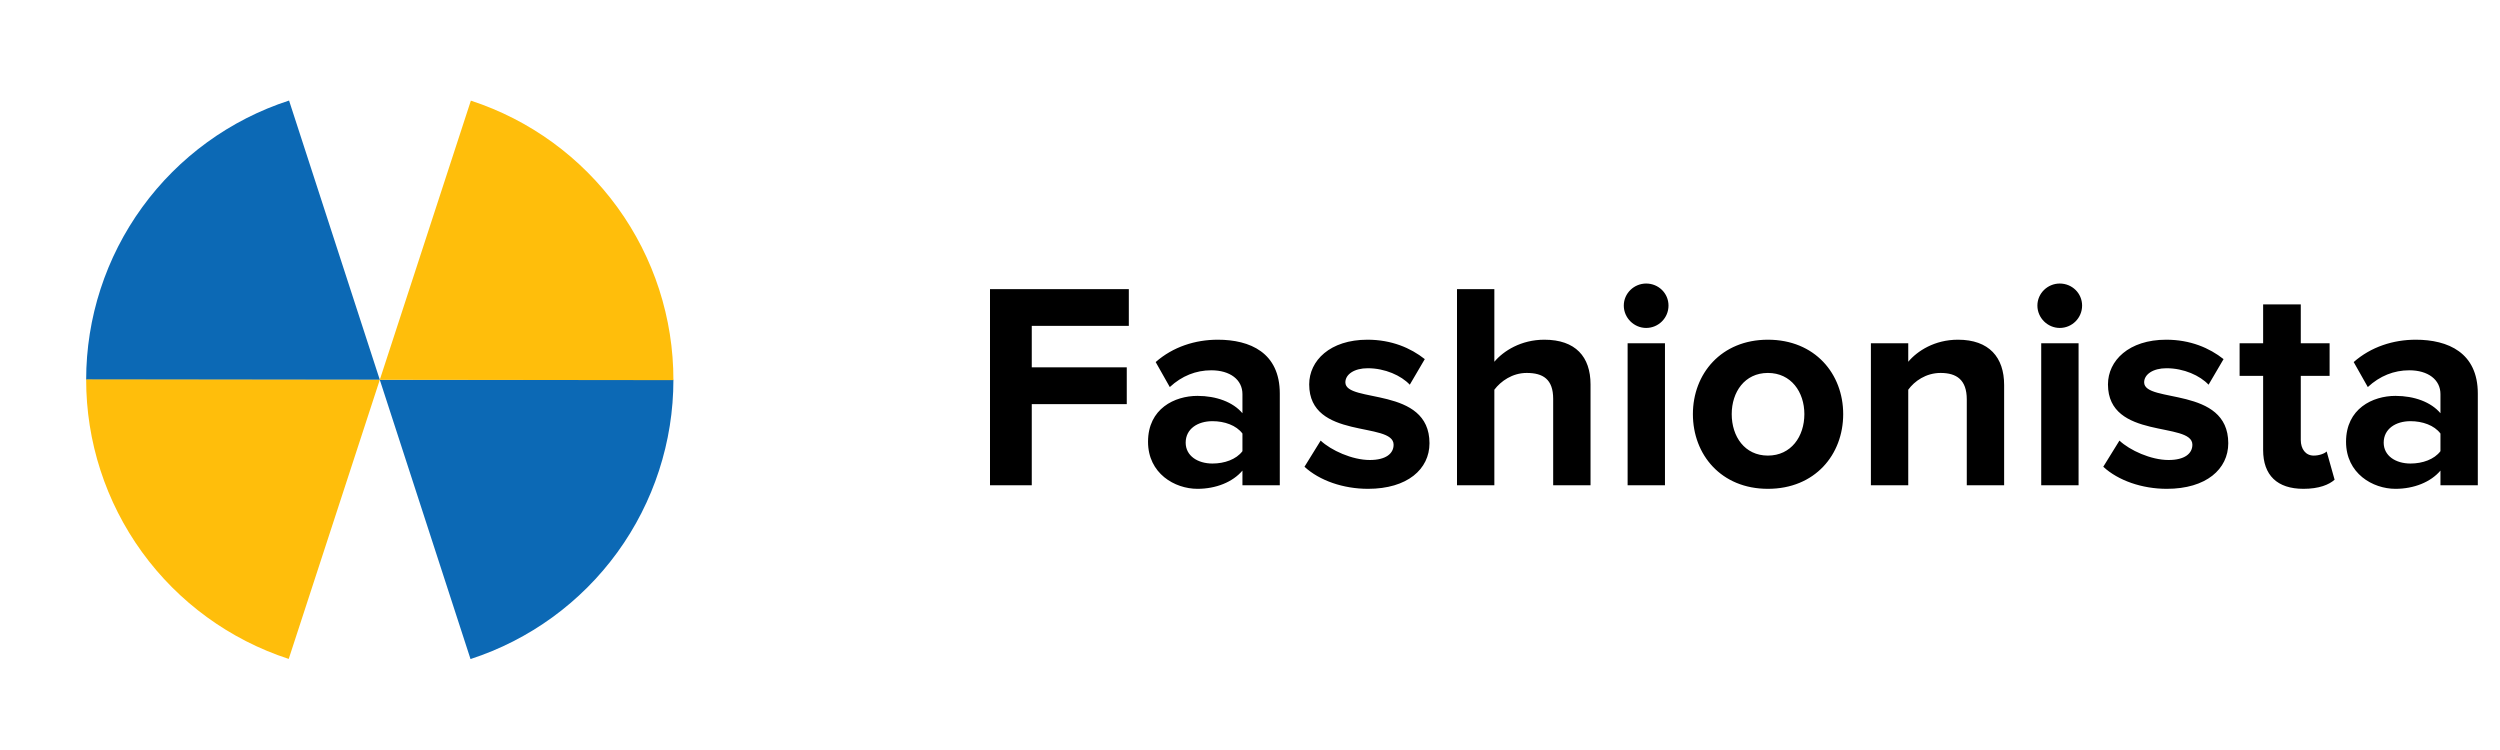
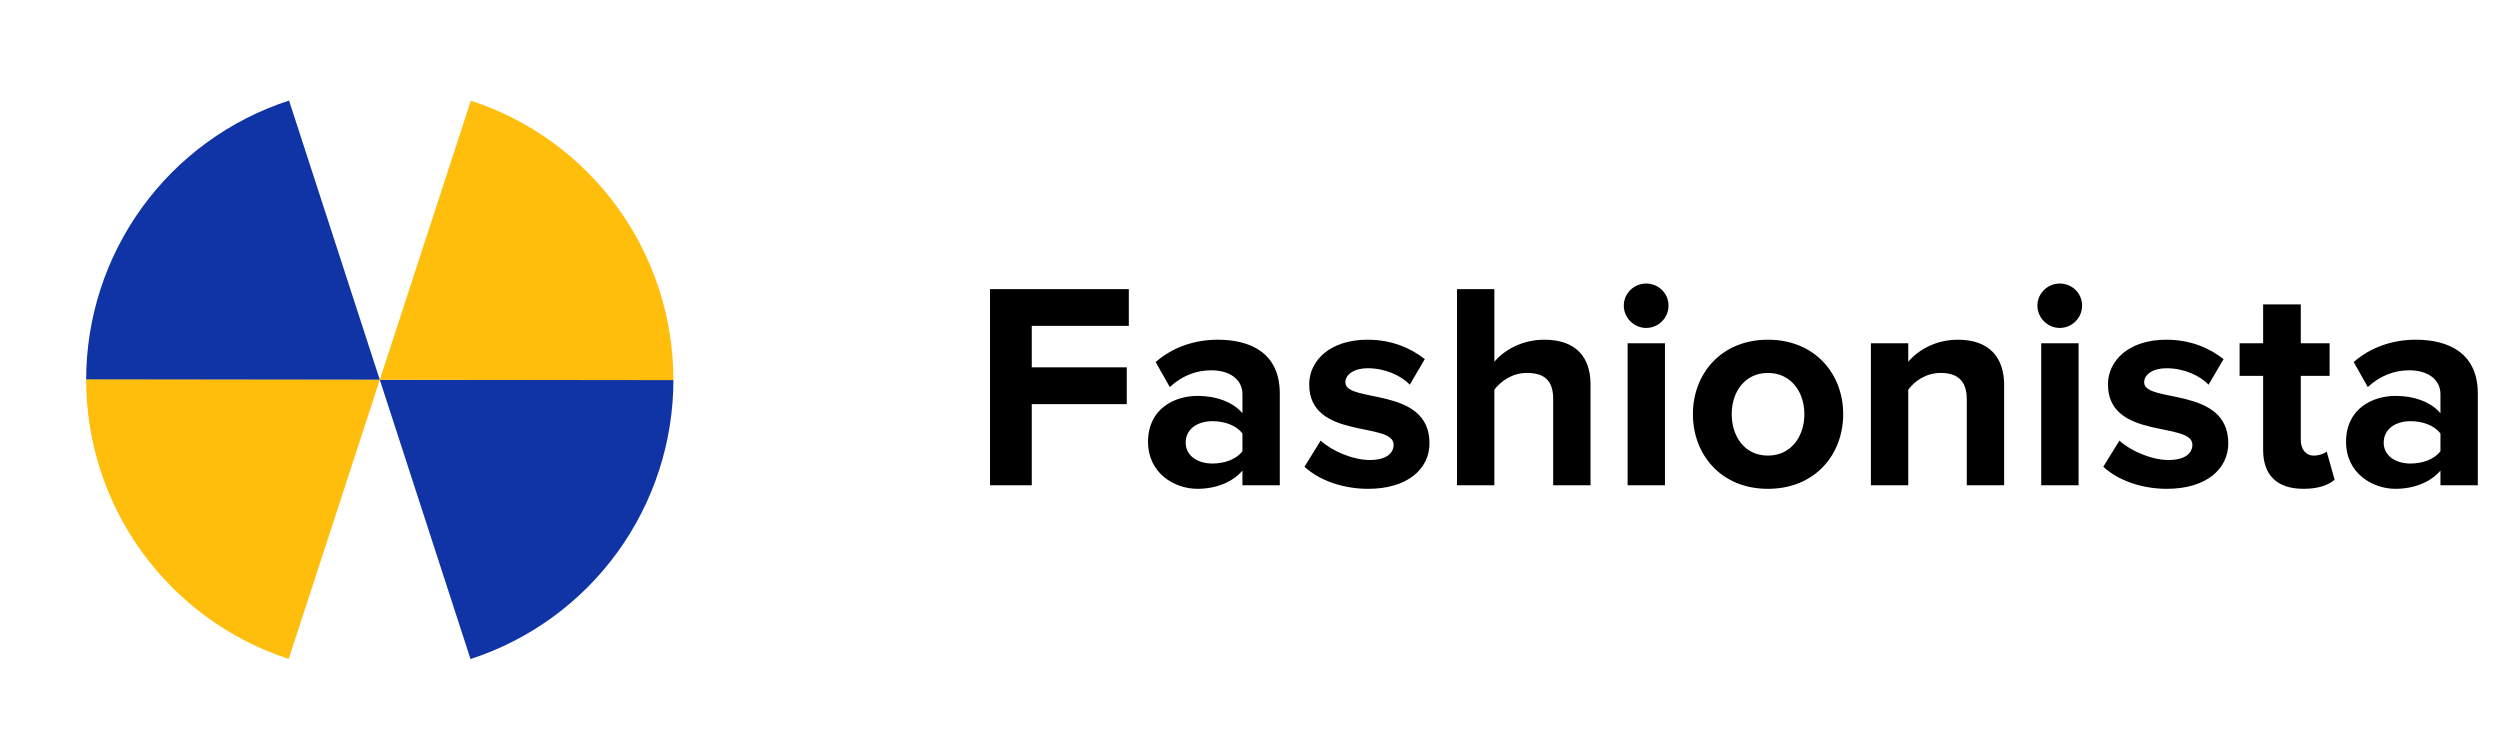
<svg xmlns="http://www.w3.org/2000/svg" width="170" height="51" viewBox="0 0 170 51" fill="none">
-   <path d="M5.859 25.826C5.859 21.609 7.194 17.501 9.672 14.09C12.151 10.678 15.646 8.139 19.656 6.837L25.826 25.826L5.859 25.826Z" fill="#0C69B5" />
-   <path d="M45.792 25.826C45.792 30.042 44.457 34.15 41.979 37.561C39.5 40.973 36.006 43.512 31.995 44.815L25.826 25.826L45.792 25.826Z" fill="#0C69B5" />
+   <path d="M5.859 25.826C5.859 21.609 7.194 17.501 9.672 14.09C12.151 10.678 15.646 8.139 19.656 6.837L25.826 25.826L5.859 25.826Z" fill="#1034A6" />
+   <path d="M45.792 25.826C45.792 30.042 44.457 34.15 41.979 37.561C39.5 40.973 36.006 43.512 31.995 44.815L25.826 25.826L45.792 25.826Z" fill="#1034A6" />
  <path d="M32.019 6.844C36.027 8.152 39.519 10.695 41.993 14.109C44.467 17.523 45.797 21.633 45.792 25.85L25.826 25.826L32.019 6.844Z" fill="#FFBE0B" />
  <path d="M19.633 44.807C15.624 43.499 12.133 40.956 9.658 37.542C7.184 34.128 5.854 30.018 5.859 25.801L25.826 25.826L19.633 44.807Z" fill="#FFBE0B" />
  <path d="M70.16 33V27.48H76.62V24.98H70.16V22.16H76.76V19.66H67.32V33H70.16ZM87.026 33V26.76C87.026 23.98 85.006 23.1 82.806 23.1C81.286 23.1 79.766 23.58 78.586 24.62L79.546 26.32C80.366 25.56 81.326 25.18 82.366 25.18C83.646 25.18 84.486 25.82 84.486 26.8V28.1C83.846 27.34 82.706 26.92 81.426 26.92C79.886 26.92 78.066 27.78 78.066 30.04C78.066 32.2 79.886 33.24 81.426 33.24C82.686 33.24 83.826 32.78 84.486 32V33H87.026ZM82.446 31.52C81.446 31.52 80.626 31 80.626 30.1C80.626 29.16 81.446 28.64 82.446 28.64C83.266 28.64 84.066 28.92 84.486 29.48V30.68C84.066 31.24 83.266 31.52 82.446 31.52ZM93.025 33.24C95.705 33.24 97.205 31.9 97.205 30.14C97.205 26.24 91.485 27.44 91.485 26C91.485 25.46 92.085 25.04 93.005 25.04C94.185 25.04 95.285 25.54 95.865 26.16L96.885 24.42C95.925 23.66 94.625 23.1 92.985 23.1C90.445 23.1 89.025 24.52 89.025 26.14C89.025 29.94 94.765 28.64 94.765 30.24C94.765 30.84 94.245 31.28 93.145 31.28C91.945 31.28 90.505 30.62 89.805 29.96L88.705 31.74C89.725 32.68 91.345 33.24 93.025 33.24ZM108.156 33V26.14C108.156 24.26 107.136 23.1 105.016 23.1C103.436 23.1 102.236 23.86 101.616 24.6V19.66H99.076V33H101.616V26.5C102.056 25.92 102.836 25.36 103.816 25.36C104.916 25.36 105.616 25.78 105.616 27.12V33H108.156ZM111.938 22.3C112.778 22.3 113.458 21.62 113.458 20.78C113.458 19.94 112.778 19.28 111.938 19.28C111.118 19.28 110.418 19.94 110.418 20.78C110.418 21.62 111.118 22.3 111.938 22.3ZM113.218 33V23.34H110.678V33H113.218ZM120.217 33.24C123.417 33.24 125.337 30.92 125.337 28.16C125.337 25.42 123.417 23.1 120.217 23.1C117.037 23.1 115.117 25.42 115.117 28.16C115.117 30.92 117.037 33.24 120.217 33.24ZM120.217 30.98C118.637 30.98 117.757 29.68 117.757 28.16C117.757 26.66 118.637 25.36 120.217 25.36C121.797 25.36 122.697 26.66 122.697 28.16C122.697 29.68 121.797 30.98 120.217 30.98ZM136.281 33V26.18C136.281 24.3 135.261 23.1 133.141 23.1C131.561 23.1 130.381 23.86 129.761 24.6V23.34H127.221V33H129.761V26.5C130.181 25.92 130.961 25.36 131.961 25.36C133.041 25.36 133.741 25.82 133.741 27.16V33H136.281ZM140.063 22.3C140.903 22.3 141.583 21.62 141.583 20.78C141.583 19.94 140.903 19.28 140.063 19.28C139.243 19.28 138.543 19.94 138.543 20.78C138.543 21.62 139.243 22.3 140.063 22.3ZM141.343 33V23.34H138.803V33H141.343ZM147.342 33.24C150.022 33.24 151.522 31.9 151.522 30.14C151.522 26.24 145.802 27.44 145.802 26C145.802 25.46 146.402 25.04 147.322 25.04C148.502 25.04 149.602 25.54 150.182 26.16L151.202 24.42C150.242 23.66 148.942 23.1 147.302 23.1C144.762 23.1 143.342 24.52 143.342 26.14C143.342 29.94 149.082 28.64 149.082 30.24C149.082 30.84 148.562 31.28 147.462 31.28C146.262 31.28 144.822 30.62 144.122 29.96L143.022 31.74C144.042 32.68 145.662 33.24 147.342 33.24ZM156.633 33.24C157.693 33.24 158.373 32.96 158.753 32.62L158.213 30.7C158.073 30.84 157.713 30.98 157.333 30.98C156.773 30.98 156.453 30.52 156.453 29.92V25.56H158.413V23.34H156.453V20.7H153.893V23.34H152.293V25.56H153.893V30.6C153.893 32.32 154.853 33.24 156.633 33.24ZM168.491 33V26.76C168.491 23.98 166.471 23.1 164.271 23.1C162.751 23.1 161.231 23.58 160.051 24.62L161.011 26.32C161.831 25.56 162.791 25.18 163.831 25.18C165.111 25.18 165.951 25.82 165.951 26.8V28.1C165.311 27.34 164.171 26.92 162.891 26.92C161.351 26.92 159.531 27.78 159.531 30.04C159.531 32.2 161.351 33.24 162.891 33.24C164.151 33.24 165.291 32.78 165.951 32V33H168.491ZM163.911 31.52C162.911 31.52 162.091 31 162.091 30.1C162.091 29.16 162.911 28.64 163.911 28.64C164.731 28.64 165.531 28.92 165.951 29.48V30.68C165.531 31.24 164.731 31.52 163.911 31.52Z" fill="black" />
</svg>
